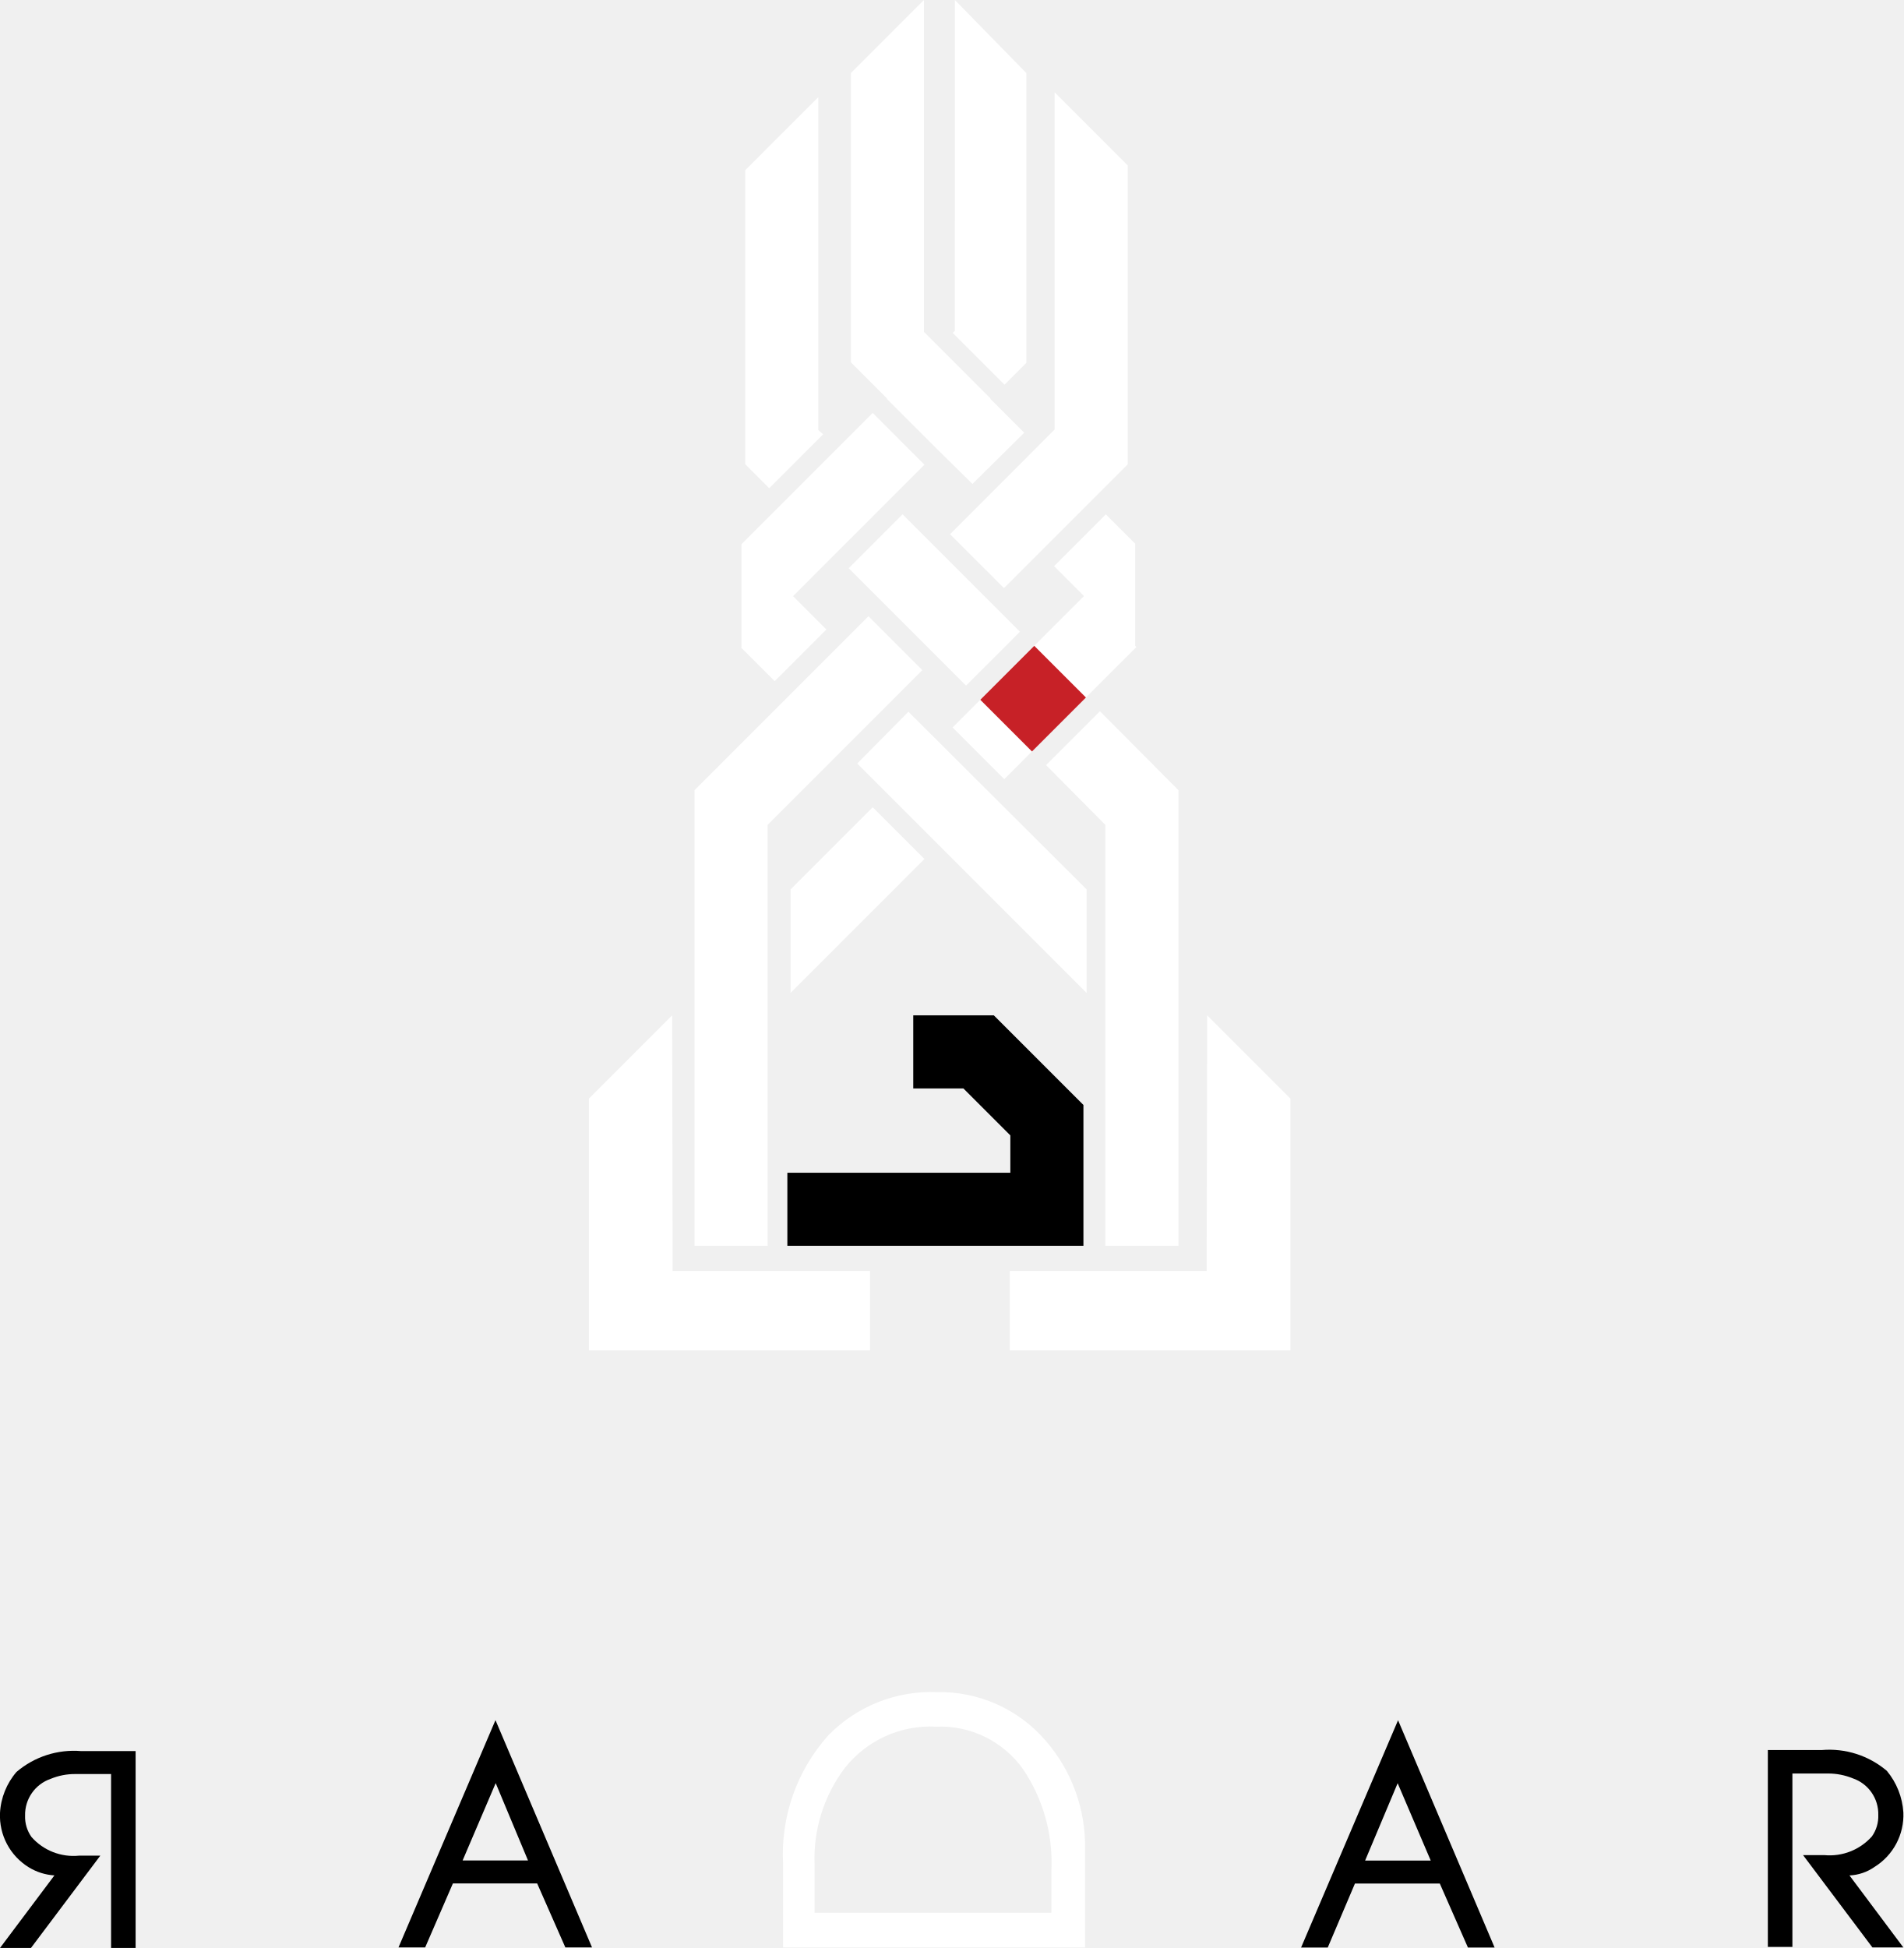
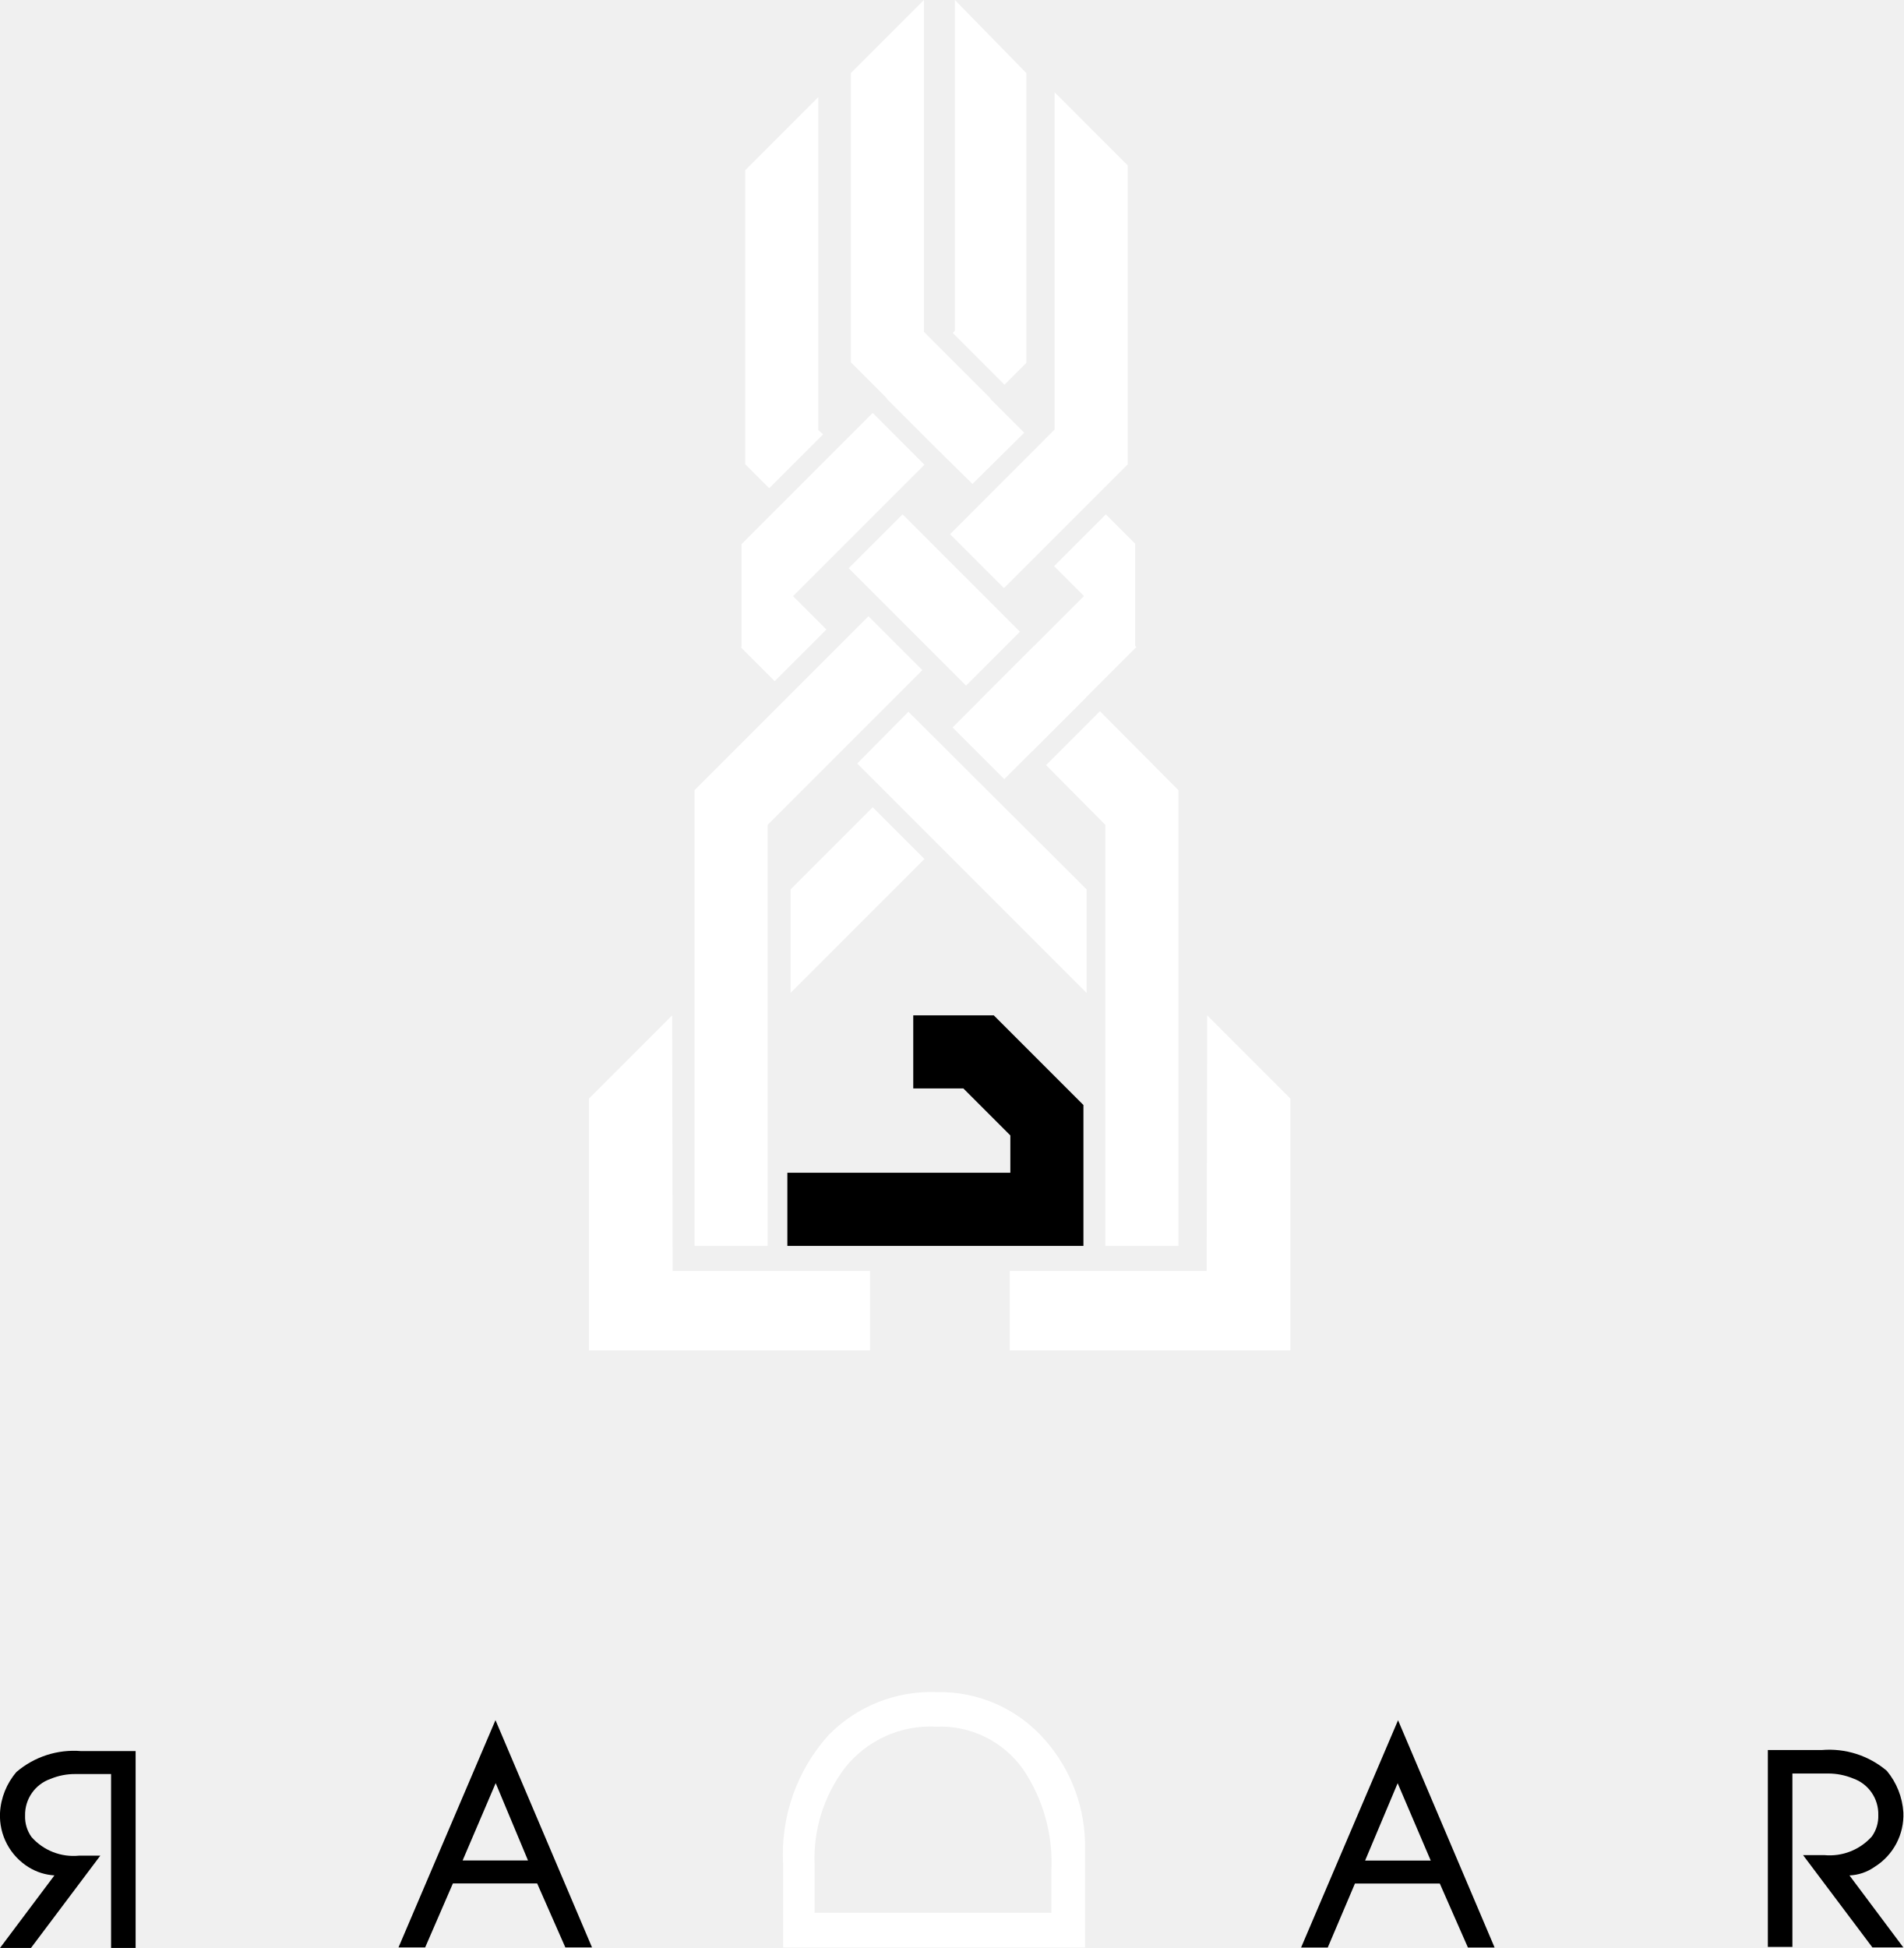
<svg xmlns="http://www.w3.org/2000/svg" width="70.652" height="72.296" viewBox="0 0 70.652 72.296">
-   <g transform="translate(-73.166 -167.5)">
-     <path d="M275.627,357.8l3.089,3.089v9.346H268.3v-2.95h7.307Z" transform="translate(-157.65 -152.618)" fill="#fff" />
-     <path d="M192.489,357.8l-3.089,3.089v9.346h10.435v-2.95h-7.327Z" transform="translate(-94.373 -152.618)" fill="#fff" />
-     <path d="M237.59,361.127l-3.327-3.327h-2.99v2.713h1.861l1.743,1.743v1.386H226.6v2.713h10.99v-5.228Z" transform="translate(-124.207 -152.618)" />
-     <rect width="6.931" height="2.713" transform="translate(108.527 194.498) rotate(-45)" fill="#fff" />
-     <path d="M230.249,318.8l-3.049,3.049v3.841l4.97-4.97Z" transform="translate(-124.688 -121.34)" fill="#fff" />
-     <rect width="2.713" height="1.762" transform="translate(100.677 191.534) rotate(-45)" fill="#fff" />
-     <path d="M241.6,300.9l-1.9,1.921,8.515,8.515v-3.842Z" transform="translate(-134.713 -106.985)" fill="#fff" />
-     <rect width="2.832" height="2.713" transform="translate(109.555 193.471) rotate(-45)" fill="#c72127" />
-     <path d="M277.1,300.8l-2,2,2.2,2.218v15.623h2.713V303.731Z" transform="translate(-163.103 -106.904)" fill="#fff" />
-     <path d="M259.1,203.2l4.594-4.594h0V187.513l-2.713-2.713v12.515L257.1,201.2Z" transform="translate(-148.667 -13.874)" fill="#fff" />
-     <path d="M215.655,283l-6.455,6.455v16.911h2.713V290.742L217.655,285Z" transform="translate(-110.252 -92.629)" fill="#fff" />
-     <path d="M240.1,263.9l-2,2,4.356,4.356,2-2Z" transform="translate(-133.43 -77.311)" fill="#fff" />
-     <path d="M221.591,198.215l-.178-.158V185.7l-2.713,2.713v10.911h0l.891.891Z" transform="translate(-117.871 -14.596)" fill="#fff" />
-     <path d="M278.521,263.9l-1.921,1.921,3.01,3.01v-3.841Z" transform="translate(-164.306 -77.311)" fill="#fff" />
-     <path d="M257.679,179.777l-.079.079,1.921,1.921.812-.812V170.213l-2.653-2.713Z" transform="translate(-149.068)" fill="#fff" />
-     <path d="M243.688,182.292l-2.475-2.475V167.5l-2.713,2.713v10.732l1.346,1.347h-.02l1.921,1.921h0l1.267,1.247,1.921-1.9-1.267-1.267Z" transform="translate(-133.75)" fill="#fff" />
-     <path d="M218,249.771v3.842l6.792-6.792-1.921-1.921Z" transform="translate(-117.31 -62.074)" fill="#fff" />
-     <path d="M83.139,491.9H81.792a2.334,2.334,0,0,0-.911.178,1.409,1.409,0,0,0-.95,1.366,1.286,1.286,0,0,0,.238.792,2.073,2.073,0,0,0,1.762.693h.792l-2.574,3.426H79l2.02-2.693a2.057,2.057,0,0,1-.95-.3A2.247,2.247,0,0,1,79,493.345a2.542,2.542,0,0,1,.614-1.525,3.279,3.279,0,0,1,2.4-.772h2.02v7.307h-.911V491.9Zm15.8,4.059H95.812l-1.03,2.376h-.99l3.6-8.436,3.584,8.436h-.99ZM97.4,492.237l-1.228,2.871H98.6Z" transform="translate(-5.834 -258.56)" fill-rule="evenodd" />
-     <path d="M236.988,494.085H225.8V491a6.608,6.608,0,0,1,1.683-4.792,5.329,5.329,0,0,1,4.02-1.6,5.185,5.185,0,0,1,4.04,1.8,5.96,5.96,0,0,1,1.465,4.02v3.663Zm-10.02-1.287h8.792v-1.6a6.186,6.186,0,0,0-1.049-3.723,3.755,3.755,0,0,0-3.228-1.584,4.042,4.042,0,0,0-3.386,1.525A5.569,5.569,0,0,0,226.968,491Z" transform="translate(-123.565 -254.309)" fill="#fff" />
-     <path d="M343.256,495.662l2,2.673h-1.148l-2.574-3.426h.792a2.1,2.1,0,0,0,1.762-.693,1.286,1.286,0,0,0,.238-.792,1.4,1.4,0,0,0-.95-1.366,2.408,2.408,0,0,0-.911-.178h-1.327v6.436h-.911v-7.307h2a3.3,3.3,0,0,1,2.416.772,2.675,2.675,0,0,1,.614,1.545,2.268,2.268,0,0,1-1.069,2.02,1.75,1.75,0,0,1-.931.317m-15.208.3H324.9l-1.01,2.376h-.99l3.6-8.436,3.584,8.436h-.99Zm-1.564-3.723-1.208,2.871h2.436Z" transform="translate(-201.438 -258.56)" fill-rule="evenodd" />
-   </g>
+   <path d="M275.627,357.8l3.089,3.089v9.346H268.3v-2.95h7.307Z" transform="translate(-230.816 -320.117)" fill="#fff" />
+   <path d="M192.489,357.8l-3.089,3.089v9.346h10.435v-2.95h-7.327Z" transform="translate(-167.539 -320.117)" fill="#fff" />
+   <path d="M237.59,361.127l-3.327-3.327h-2.99v2.713h1.861l1.743,1.743v1.386H226.6v2.713h10.99v-5.228Z" transform="translate(-197.373 -320.117)" />
+   <rect width="6.931" height="2.713" transform="translate(35.361 26.998) rotate(-45)" fill="#fff" />
+   <path d="M230.249,318.8l-3.049,3.049v3.841l4.97-4.97Z" transform="translate(-197.854 -288.84)" fill="#fff" />
+   <rect width="2.713" height="1.762" transform="translate(27.511 24.034) rotate(-45)" fill="#fff" />
+   <path d="M241.6,300.9l-1.9,1.921,8.515,8.515v-3.842Z" transform="translate(-207.879 -274.485)" fill="#fff" />
+   <rect width="2.832" height="2.713" transform="translate(36.389 25.971) rotate(-45)" fill="#fff" />
+   <path d="M277.1,300.8l-2,2,2.2,2.218v15.623h2.713V303.731Z" transform="translate(-236.269 -274.404)" fill="#fff" />
+   <path d="M259.1,203.2l4.594-4.594h0V187.513l-2.713-2.713v12.515L257.1,201.2Z" transform="translate(-221.833 -181.374)" fill="#fff" />
+   <path d="M215.655,283l-6.455,6.455v16.911h2.713V290.742L217.655,285Z" transform="translate(-183.418 -260.129)" fill="#fff" />
+   <path d="M240.1,263.9l-2,2,4.356,4.356,2-2Z" transform="translate(-206.596 -244.811)" fill="#fff" />
+   <path d="M221.591,198.215l-.178-.158V185.7l-2.713,2.713v10.911h0l.891.891Z" transform="translate(-191.037 -182.096)" fill="#fff" />
+   <path d="M278.521,263.9l-1.921,1.921,3.01,3.01v-3.841Z" transform="translate(-237.472 -244.811)" fill="#fff" />
+   <path d="M257.679,179.777l-.079.079,1.921,1.921.812-.812V170.213l-2.653-2.713Z" transform="translate(-222.234 -167.5)" fill="#fff" />
+   <path d="M243.688,182.292l-2.475-2.475V167.5l-2.713,2.713v10.732l1.346,1.347h-.02l1.921,1.921h0l1.267,1.247,1.921-1.9-1.267-1.267Z" transform="translate(-206.916 -167.5)" fill="#fff" />
+   <path d="M218,249.771v3.842l6.792-6.792-1.921-1.921Z" transform="translate(-190.476 -229.574)" fill="#fff" />
+   <path d="M83.139,491.9H81.792a2.334,2.334,0,0,0-.911.178,1.409,1.409,0,0,0-.95,1.366,1.286,1.286,0,0,0,.238.792,2.073,2.073,0,0,0,1.762.693h.792l-2.574,3.426H79l2.02-2.693a2.057,2.057,0,0,1-.95-.3A2.247,2.247,0,0,1,79,493.345a2.542,2.542,0,0,1,.614-1.525,3.279,3.279,0,0,1,2.4-.772h2.02v7.307h-.911V491.9Zm15.8,4.059H95.812l-1.03,2.376h-.99l3.6-8.436,3.584,8.436h-.99ZM97.4,492.237l-1.228,2.871H98.6Z" transform="translate(-79 -426.06)" fill-rule="evenodd" />
+   <path d="M236.988,494.085H225.8V491a6.608,6.608,0,0,1,1.683-4.792,5.329,5.329,0,0,1,4.02-1.6,5.185,5.185,0,0,1,4.04,1.8,5.96,5.96,0,0,1,1.465,4.02v3.663Zm-10.02-1.287h8.792v-1.6a6.186,6.186,0,0,0-1.049-3.723,3.755,3.755,0,0,0-3.228-1.584,4.042,4.042,0,0,0-3.386,1.525A5.569,5.569,0,0,0,226.968,491Z" transform="translate(-196.731 -421.809)" fill="#fff" />
+   <path d="M343.256,495.662l2,2.673h-1.148l-2.574-3.426h.792a2.1,2.1,0,0,0,1.762-.693,1.286,1.286,0,0,0,.238-.792,1.4,1.4,0,0,0-.95-1.366,2.408,2.408,0,0,0-.911-.178h-1.327v6.436h-.911v-7.307h2a3.3,3.3,0,0,1,2.416.772,2.675,2.675,0,0,1,.614,1.545,2.268,2.268,0,0,1-1.069,2.02,1.75,1.75,0,0,1-.931.317m-15.208.3H324.9l-1.01,2.376h-.99l3.6-8.436,3.584,8.436h-.99Zm-1.564-3.723-1.208,2.871h2.436Z" transform="translate(-274.604 -426.06)" fill-rule="evenodd" />
</svg>
